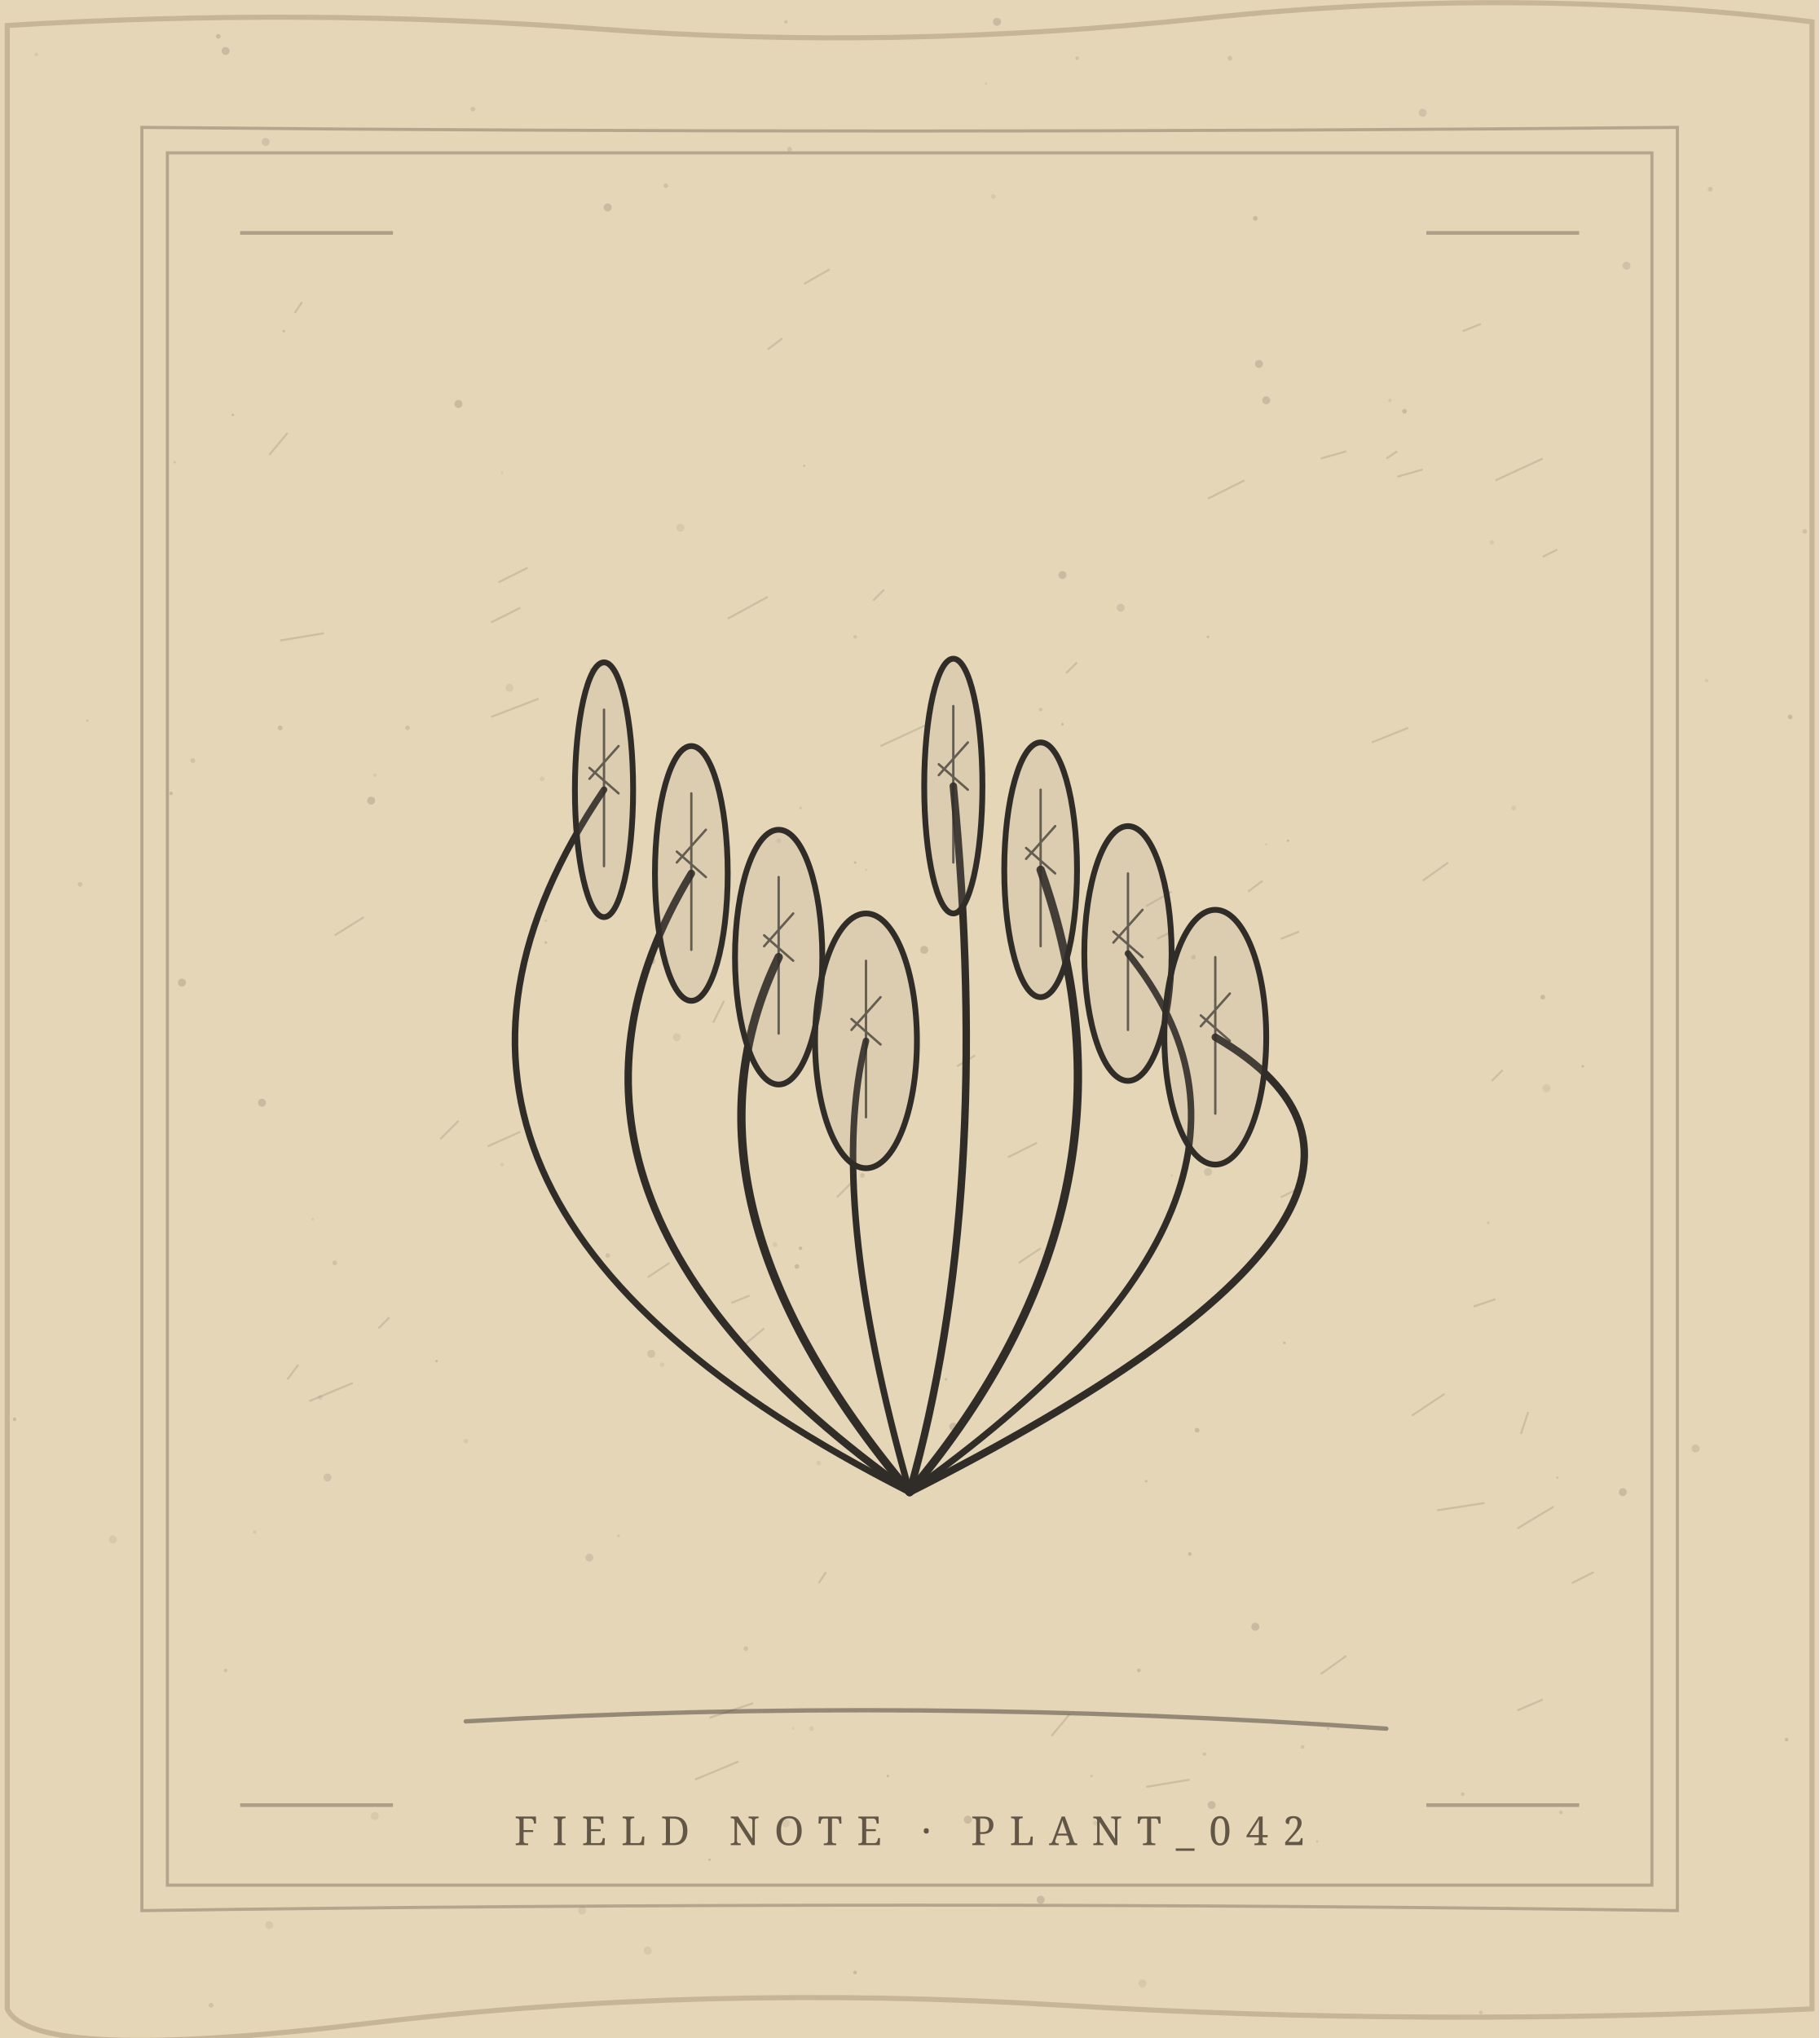
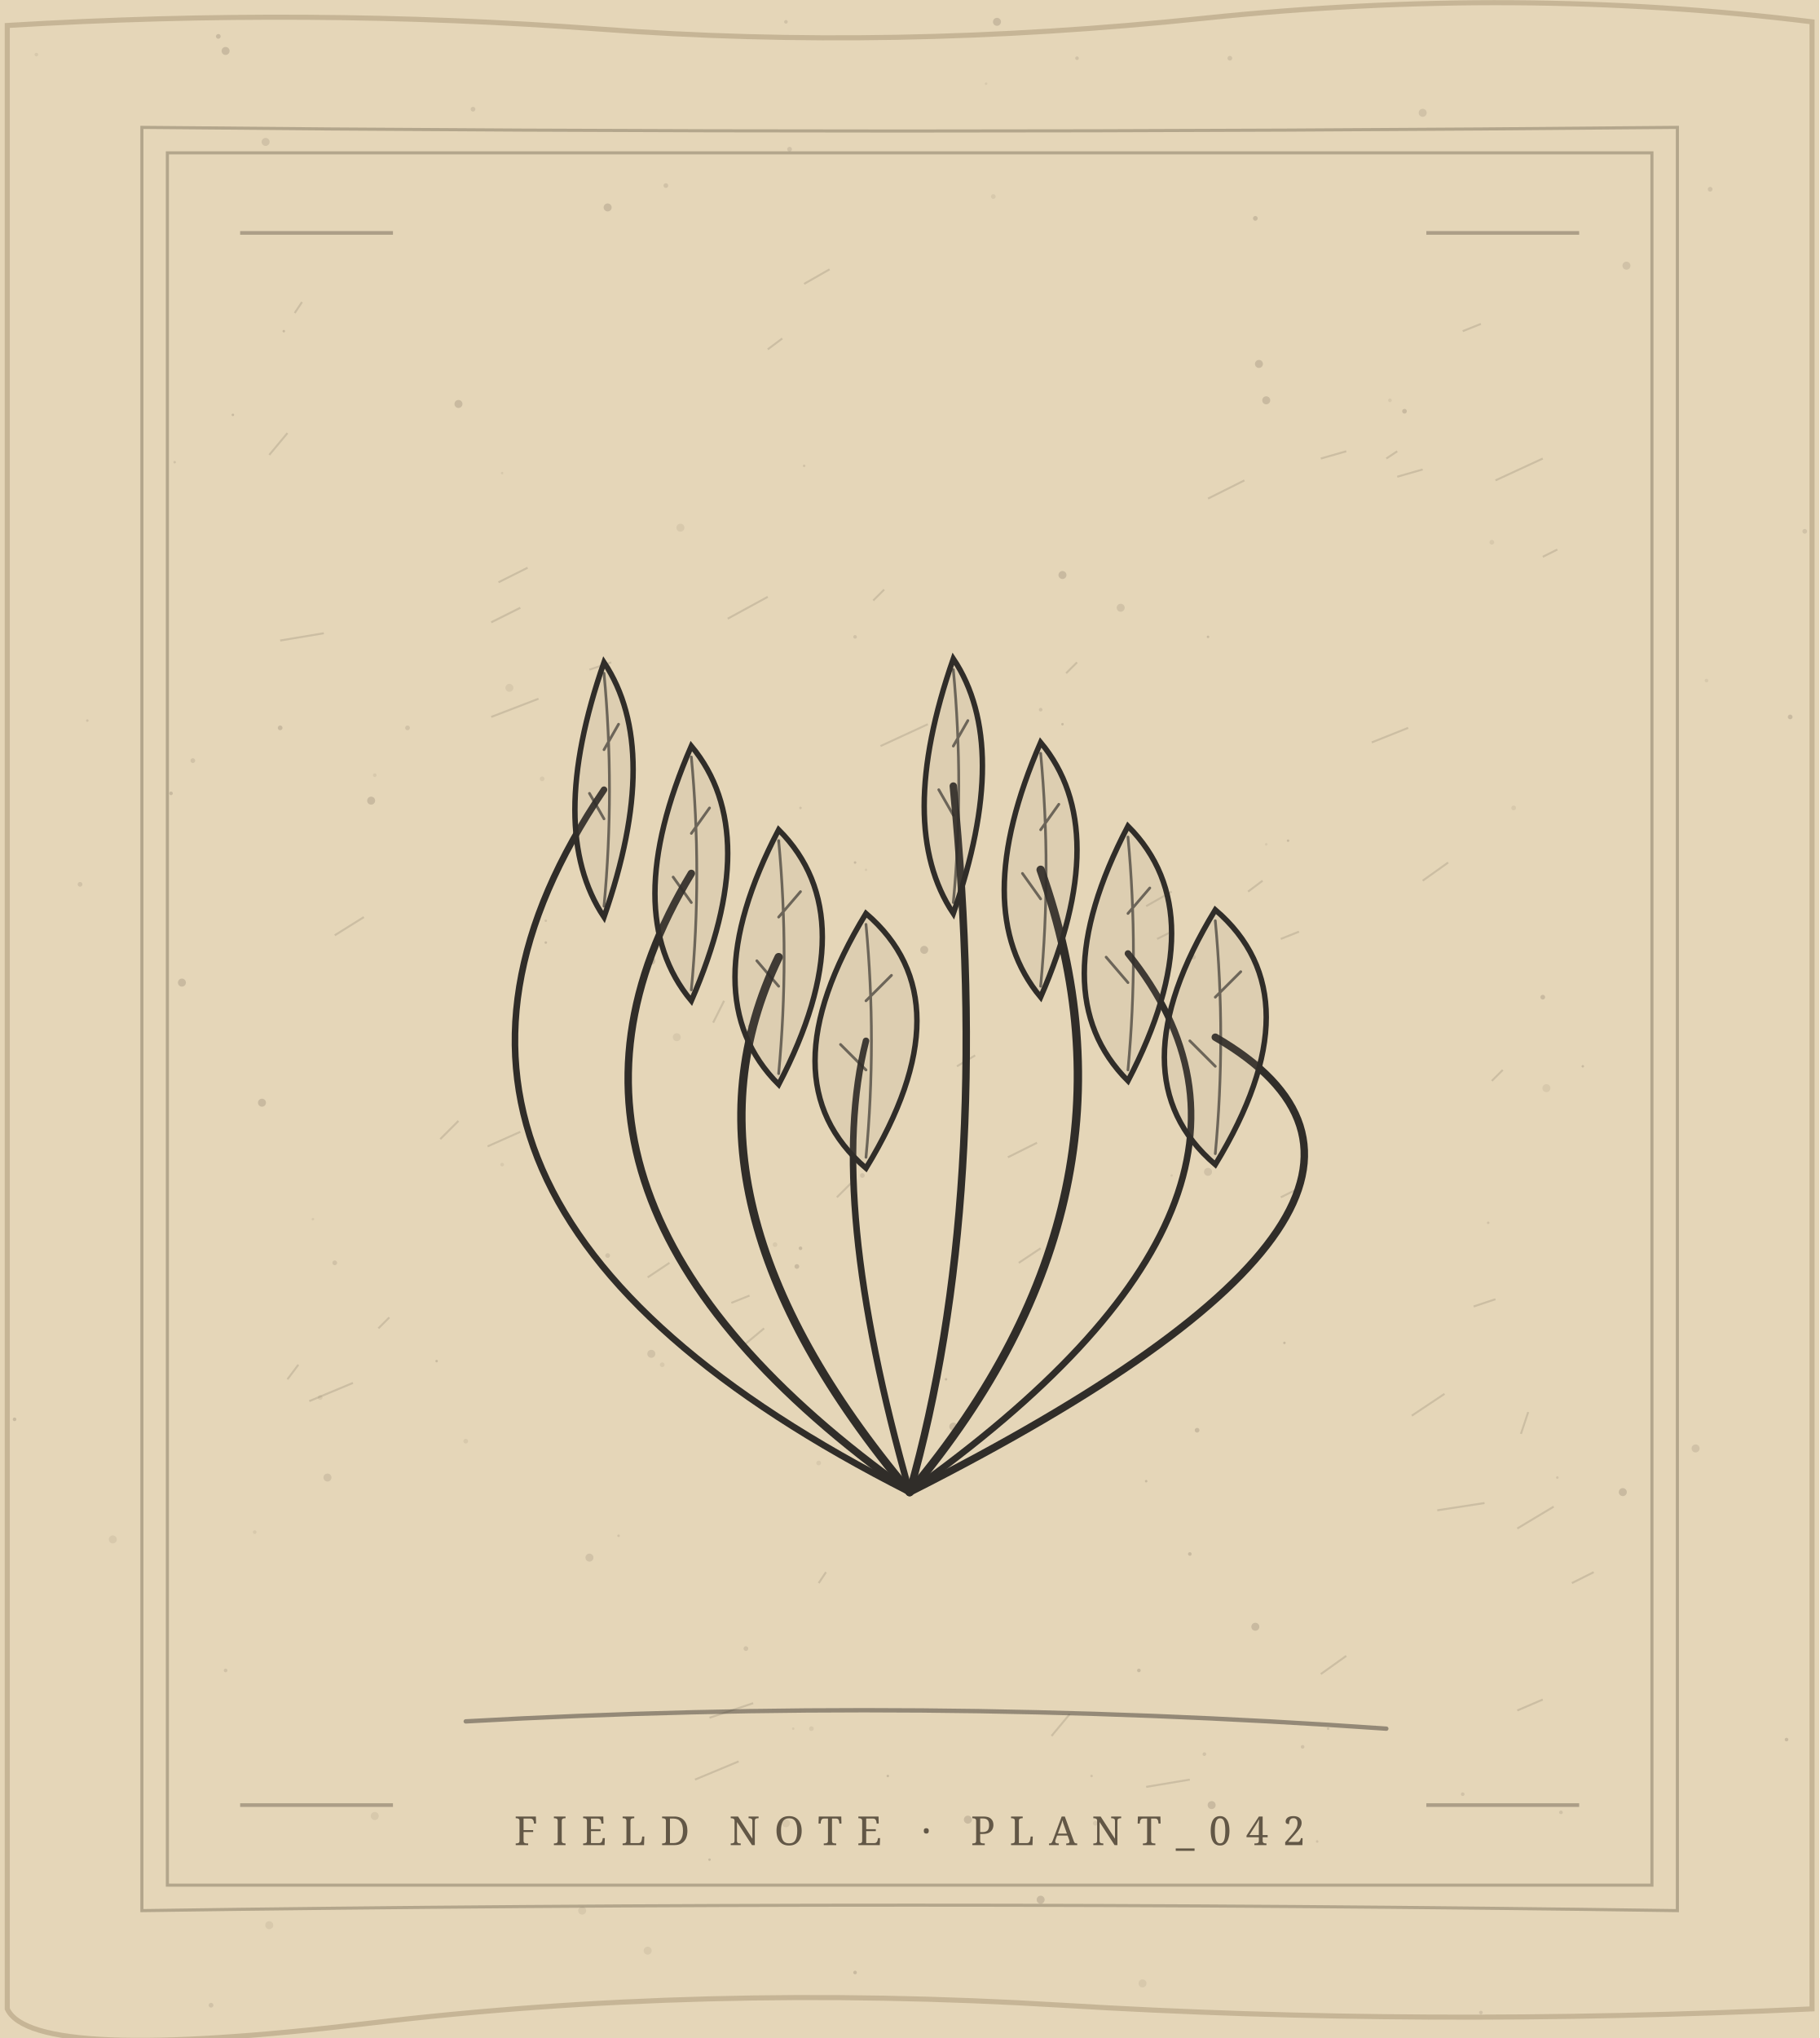
<svg xmlns="http://www.w3.org/2000/svg" viewBox="0 0 500 560" role="img" aria-label="Doğa defterinde kara kalem tür çizimi">
  <rect width="500" height="560" fill="#e5d6b8" />
  <path d="M2 7 Q85 2 165 8 T331 5 T498 6 V552 Q391 557 292 551 T101 556 T2 552 Z" fill="none" stroke="#9c8967" stroke-width="1.4" opacity=".42" />
  <path d="M39 35 Q246 37 461 35 V525 Q251 522 39 525 Z M46 42 H454 V518 H46 Z" fill="none" stroke="#776c57" stroke-width=".85" opacity=".46" />
  <path d="M66 64 h42 M392 64 h42 M66 496 h42 M392 496 h42" stroke="#655b4b" opacity=".45" />
  <circle cx="150" cy="253" r="0.35" fill="#736958" opacity="0.18" />
  <circle cx="221" cy="128" r="0.35" fill="#736958" opacity="0.18" />
  <circle cx="348" cy="232" r="0.35" fill="#736958" opacity="0.12" />
  <circle cx="62" cy="14" r="1.1" fill="#736958" opacity="0.25" />
  <circle cx="64" cy="114" r="0.35" fill="#736958" opacity="0.25" />
  <circle cx="332" cy="322" r="1.1" fill="#736958" opacity="0.18" />
  <circle cx="103" cy="499" r="1.1" fill="#736958" opacity="0.12" />
  <circle cx="126" cy="111" r="1.1" fill="#736958" opacity="0.25" />
  <circle cx="407" cy="553" r="0.5" fill="#736958" opacity="0.18" />
  <circle cx="73" cy="39" r="1.1" fill="#736958" opacity="0.18" />
  <circle cx="286" cy="522" r="1.1" fill="#736958" opacity="0.25" />
  <circle cx="428" cy="406" r="0.35" fill="#736958" opacity="0.18" />
  <circle cx="244" cy="488" r="0.35" fill="#736958" opacity="0.25" />
  <circle cx="386" cy="113" r="0.65" fill="#736958" opacity="0.25" />
  <circle cx="205" cy="453" r="0.65" fill="#736958" opacity="0.18" />
  <circle cx="149" cy="214" r="0.65" fill="#736958" opacity="0.12" />
  <circle cx="217" cy="41" r="0.65" fill="#736958" opacity="0.18" />
  <circle cx="213" cy="342" r="0.65" fill="#736958" opacity="0.12" />
  <circle cx="128" cy="396" r="0.65" fill="#736958" opacity="0.12" />
  <circle cx="294" cy="319" r="0.65" fill="#736958" opacity="0.12" />
  <circle cx="315" cy="407" r="0.35" fill="#736958" opacity="0.25" />
  <circle cx="103" cy="213" r="0.5" fill="#736958" opacity="0.12" />
  <circle cx="167" cy="57" r="1.1" fill="#736958" opacity="0.25" />
  <circle cx="92" cy="347" r="0.65" fill="#736958" opacity="0.18" />
  <circle cx="50" cy="270" r="1.1" fill="#736958" opacity="0.25" />
  <circle cx="346" cy="100" r="1.1" fill="#736958" opacity="0.25" />
  <circle cx="237" cy="323" r="0.65" fill="#736958" opacity="0.18" />
  <circle cx="235" cy="175" r="0.5" fill="#736958" opacity="0.18" />
  <circle cx="218" cy="475" r="0.35" fill="#736958" opacity="0.12" />
  <circle cx="58" cy="551" r="0.65" fill="#736958" opacity="0.18" />
  <circle cx="138" cy="320" r="0.5" fill="#736958" opacity="0.12" />
  <circle cx="435" cy="293" r="0.35" fill="#736958" opacity="0.25" />
  <circle cx="446" cy="410" r="1.1" fill="#736958" opacity="0.25" />
  <circle cx="223" cy="475" r="0.65" fill="#736958" opacity="0.12" />
  <circle cx="88" cy="384" r="0.65" fill="#736958" opacity="0.12" />
  <circle cx="328" cy="263" r="0.65" fill="#736958" opacity="0.18" />
  <circle cx="338" cy="16" r="0.65" fill="#736958" opacity="0.18" />
  <circle cx="90" cy="406" r="1.1" fill="#736958" opacity="0.18" />
  <circle cx="424" cy="274" r="0.65" fill="#736958" opacity="0.25" />
  <circle cx="187" cy="145" r="1.1" fill="#736958" opacity="0.12" />
  <circle cx="195" cy="511" r="0.35" fill="#736958" opacity="0.25" />
  <circle cx="48" cy="127" r="0.35" fill="#736958" opacity="0.18" />
  <circle cx="72" cy="303" r="1.1" fill="#736958" opacity="0.25" />
  <circle cx="214" cy="231" r="0.65" fill="#736958" opacity="0.12" />
  <circle cx="470" cy="52" r="0.65" fill="#736958" opacity="0.18" />
  <circle cx="429" cy="498" r="0.5" fill="#736958" opacity="0.18" />
  <circle cx="77" cy="200" r="0.65" fill="#736958" opacity="0.25" />
  <circle cx="391" cy="31" r="1.1" fill="#736958" opacity="0.18" />
  <circle cx="491" cy="478" r="0.5" fill="#736958" opacity="0.25" />
  <circle cx="345" cy="447" r="1.1" fill="#736958" opacity="0.25" />
  <circle cx="262" cy="392" r="1.1" fill="#736958" opacity="0.25" />
  <circle cx="274" cy="6" r="1.1" fill="#736958" opacity="0.25" />
  <circle cx="382" cy="110" r="0.5" fill="#736958" opacity="0.12" />
  <circle cx="362" cy="506" r="0.35" fill="#736958" opacity="0.18" />
  <circle cx="179" cy="264" r="1.1" fill="#736958" opacity="0.25" />
  <circle cx="469" cy="187" r="0.5" fill="#736958" opacity="0.12" />
  <circle cx="254" cy="261" r="1.1" fill="#736958" opacity="0.25" />
  <circle cx="301" cy="501" r="0.65" fill="#736958" opacity="0.12" />
  <circle cx="314" cy="545" r="1.1" fill="#736958" opacity="0.12" />
  <circle cx="425" cy="299" r="1.1" fill="#736958" opacity="0.12" />
  <circle cx="286" cy="195" r="0.5" fill="#736958" opacity="0.18" />
  <circle cx="332" cy="175" r="0.35" fill="#736958" opacity="0.25" />
  <circle cx="235" cy="542" r="0.5" fill="#736958" opacity="0.25" />
  <circle cx="120" cy="374" r="0.35" fill="#736958" opacity="0.25" />
  <circle cx="333" cy="496" r="1.1" fill="#736958" opacity="0.25" />
  <circle cx="447" cy="73" r="1.1" fill="#736958" opacity="0.18" />
  <circle cx="24" cy="198" r="0.35" fill="#736958" opacity="0.18" />
  <circle cx="402" cy="493" r="0.5" fill="#736958" opacity="0.18" />
  <circle cx="292" cy="158" r="1.1" fill="#736958" opacity="0.25" />
  <circle cx="410" cy="149" r="0.65" fill="#736958" opacity="0.12" />
  <circle cx="138" cy="130" r="0.35" fill="#736958" opacity="0.12" />
  <circle cx="308" cy="167" r="1.1" fill="#736958" opacity="0.18" />
  <circle cx="365" cy="475" r="0.35" fill="#736958" opacity="0.18" />
  <circle cx="53" cy="209" r="0.65" fill="#736958" opacity="0.18" />
  <circle cx="179" cy="372" r="1.1" fill="#736958" opacity="0.18" />
  <circle cx="322" cy="323" r="0.35" fill="#736958" opacity="0.12" />
  <circle cx="273" cy="54" r="0.65" fill="#736958" opacity="0.12" />
  <circle cx="10" cy="15" r="0.5" fill="#736958" opacity="0.12" />
  <circle cx="182" cy="375" r="0.65" fill="#736958" opacity="0.12" />
  <circle cx="353" cy="369" r="0.35" fill="#736958" opacity="0.25" />
  <circle cx="62" cy="459" r="0.5" fill="#736958" opacity="0.18" />
  <circle cx="167" cy="345" r="0.65" fill="#736958" opacity="0.18" />
  <circle cx="345" cy="60" r="0.65" fill="#736958" opacity="0.25" />
  <circle cx="416" cy="222" r="0.65" fill="#736958" opacity="0.12" />
  <circle cx="292" cy="199" r="0.35" fill="#736958" opacity="0.25" />
  <circle cx="313" cy="459" r="0.5" fill="#736958" opacity="0.25" />
  <circle cx="60" cy="10" r="0.65" fill="#736958" opacity="0.25" />
  <circle cx="130" cy="30" r="0.65" fill="#736958" opacity="0.18" />
  <circle cx="271" cy="23" r="0.35" fill="#736958" opacity="0.12" />
  <circle cx="238" cy="239" r="0.35" fill="#736958" opacity="0.12" />
  <circle cx="140" cy="189" r="1.1" fill="#736958" opacity="0.12" />
  <circle cx="219" cy="348" r="0.65" fill="#736958" opacity="0.25" />
  <circle cx="266" cy="500" r="1.1" fill="#736958" opacity="0.25" />
  <circle cx="329" cy="393" r="0.65" fill="#736958" opacity="0.25" />
  <circle cx="183" cy="51" r="0.65" fill="#736958" opacity="0.18" />
  <circle cx="162" cy="428" r="1.1" fill="#736958" opacity="0.18" />
  <circle cx="331" cy="482" r="0.5" fill="#736958" opacity="0.18" />
  <circle cx="70" cy="421" r="0.5" fill="#736958" opacity="0.12" />
  <circle cx="235" cy="237" r="0.35" fill="#736958" opacity="0.25" />
  <circle cx="354" cy="231" r="0.35" fill="#736958" opacity="0.25" />
  <circle cx="206" cy="282" r="0.5" fill="#736958" opacity="0.25" />
  <circle cx="358" cy="480" r="0.5" fill="#736958" opacity="0.18" />
  <circle cx="296" cy="16" r="0.5" fill="#736958" opacity="0.18" />
  <circle cx="178" cy="536" r="1.1" fill="#736958" opacity="0.12" />
  <circle cx="300" cy="488" r="0.35" fill="#736958" opacity="0.18" />
  <circle cx="74" cy="529" r="1.1" fill="#736958" opacity="0.12" />
  <circle cx="220" cy="343" r="0.5" fill="#736958" opacity="0.25" />
  <circle cx="22" cy="243" r="0.65" fill="#736958" opacity="0.18" />
  <circle cx="216" cy="501" r="1.1" fill="#736958" opacity="0.12" />
  <circle cx="186" cy="285" r="1.1" fill="#736958" opacity="0.12" />
  <circle cx="31" cy="423" r="1.1" fill="#736958" opacity="0.12" />
  <circle cx="220" cy="222" r="0.35" fill="#736958" opacity="0.18" />
  <circle cx="225" cy="402" r="0.65" fill="#736958" opacity="0.12" />
  <circle cx="47" cy="218" r="0.5" fill="#736958" opacity="0.25" />
  <circle cx="260" cy="379" r="0.35" fill="#736958" opacity="0.25" />
  <circle cx="160" cy="525" r="1.1" fill="#736958" opacity="0.12" />
  <circle cx="78" cy="91" r="0.35" fill="#736958" opacity="0.25" />
  <circle cx="492" cy="197" r="0.65" fill="#736958" opacity="0.25" />
  <circle cx="102" cy="220" r="1.1" fill="#736958" opacity="0.25" />
  <circle cx="466" cy="398" r="1.1" fill="#736958" opacity="0.18" />
  <circle cx="496" cy="146" r="0.65" fill="#736958" opacity="0.18" />
  <circle cx="348" cy="110" r="1.1" fill="#736958" opacity="0.25" />
  <circle cx="150" cy="259" r="0.35" fill="#736958" opacity="0.25" />
  <circle cx="4" cy="390" r="0.5" fill="#736958" opacity="0.25" />
  <circle cx="86" cy="335" r="0.35" fill="#736958" opacity="0.12" />
  <circle cx="409" cy="336" r="0.35" fill="#736958" opacity="0.18" />
  <circle cx="216" cy="6" r="0.5" fill="#736958" opacity="0.18" />
  <circle cx="170" cy="422" r="0.35" fill="#736958" opacity="0.18" />
  <circle cx="327" cy="427" r="0.5" fill="#736958" opacity="0.25" />
  <circle cx="112" cy="200" r="0.65" fill="#736958" opacity="0.18" />
  <path d="M77 176 l12 -2" stroke="#736958" stroke-width=".55" opacity=".22" />
  <path d="M263 293 l5 -3" stroke="#736958" stroke-width=".55" opacity=".22" />
  <path d="M293 185 l3 -3" stroke="#736958" stroke-width=".55" opacity=".22" />
  <path d="M178 351 l6 -4" stroke="#736958" stroke-width=".55" opacity=".22" />
  <path d="M79 379 l3 -4" stroke="#736958" stroke-width=".55" opacity=".22" />
  <path d="M201 358 l5 -2" stroke="#736958" stroke-width=".55" opacity=".22" />
  <path d="M221 78 l7 -4" stroke="#736958" stroke-width=".55" opacity=".22" />
  <path d="M417 420 l10 -6" stroke="#736958" stroke-width=".55" opacity=".22" />
  <path d="M204 370 l6 -5" stroke="#736958" stroke-width=".55" opacity=".22" />
  <path d="M352 329 l4 -2" stroke="#736958" stroke-width=".55" opacity=".22" />
  <path d="M195 472 l12 -4" stroke="#736958" stroke-width=".55" opacity=".22" />
  <path d="M315 249 l7 -4" stroke="#736958" stroke-width=".55" opacity=".22" />
  <path d="M134 315 l9 -4" stroke="#736958" stroke-width=".55" opacity=".22" />
  <path d="M240 165 l3 -3" stroke="#736958" stroke-width=".55" opacity=".22" />
  <path d="M432 435 l6 -3" stroke="#736958" stroke-width=".55" opacity=".22" />
  <path d="M402 91 l5 -2" stroke="#736958" stroke-width=".55" opacity=".22" />
  <path d="M289 477 l5 -6" stroke="#736958" stroke-width=".55" opacity=".22" />
  <path d="M332 137 l10 -5" stroke="#736958" stroke-width=".55" opacity=".22" />
  <path d="M211 96 l4 -3" stroke="#736958" stroke-width=".55" opacity=".22" />
  <path d="M315 491 l12 -2" stroke="#736958" stroke-width=".55" opacity=".22" />
  <path d="M135 171 l8 -4" stroke="#736958" stroke-width=".55" opacity=".22" />
  <path d="M225 435 l2 -3" stroke="#736958" stroke-width=".55" opacity=".22" />
  <path d="M395 415 l13 -2" stroke="#736958" stroke-width=".55" opacity=".22" />
  <path d="M200 170 l11 -6" stroke="#736958" stroke-width=".55" opacity=".22" />
  <path d="M405 359 l6 -2" stroke="#736958" stroke-width=".55" opacity=".22" />
  <path d="M135 197 l13 -5" stroke="#736958" stroke-width=".55" opacity=".22" />
  <path d="M410 297 l3 -3" stroke="#736958" stroke-width=".55" opacity=".22" />
  <path d="M418 394 l2 -6" stroke="#736958" stroke-width=".55" opacity=".22" />
  <path d="M92 257 l8 -5" stroke="#736958" stroke-width=".55" opacity=".22" />
  <path d="M104 365 l3 -3" stroke="#736958" stroke-width=".55" opacity=".22" />
  <path d="M417 470 l7 -3" stroke="#736958" stroke-width=".55" opacity=".22" />
  <path d="M196 281 l3 -6" stroke="#736958" stroke-width=".55" opacity=".22" />
  <path d="M411 132 l13 -6" stroke="#736958" stroke-width=".55" opacity=".22" />
  <path d="M391 242 l7 -5" stroke="#736958" stroke-width=".55" opacity=".22" />
  <path d="M162 184 l6 -2" stroke="#736958" stroke-width=".55" opacity=".22" />
  <path d="M242 205 l13 -6" stroke="#736958" stroke-width=".55" opacity=".22" />
  <path d="M137 160 l8 -4" stroke="#736958" stroke-width=".55" opacity=".22" />
  <path d="M230 329 l5 -5" stroke="#736958" stroke-width=".55" opacity=".22" />
  <path d="M363 126 l7 -2" stroke="#736958" stroke-width=".55" opacity=".22" />
  <path d="M377 204 l10 -4" stroke="#736958" stroke-width=".55" opacity=".22" />
  <path d="M81 86 l2 -3" stroke="#736958" stroke-width=".55" opacity=".22" />
  <path d="M363 460 l7 -5" stroke="#736958" stroke-width=".55" opacity=".22" />
  <path d="M277 318 l8 -4" stroke="#736958" stroke-width=".55" opacity=".22" />
  <path d="M343 245 l4 -3" stroke="#736958" stroke-width=".55" opacity=".22" />
  <path d="M85 385 l12 -5" stroke="#736958" stroke-width=".55" opacity=".22" />
  <path d="M424 153 l4 -2" stroke="#736958" stroke-width=".55" opacity=".22" />
  <path d="M191 489 l12 -5" stroke="#736958" stroke-width=".55" opacity=".22" />
  <path d="M384 131 l7 -2" stroke="#736958" stroke-width=".55" opacity=".22" />
  <path d="M318 258 l4 -2" stroke="#736958" stroke-width=".55" opacity=".22" />
  <path d="M352 258 l5 -2" stroke="#736958" stroke-width=".55" opacity=".22" />
  <path d="M280 347 l6 -4" stroke="#736958" stroke-width=".55" opacity=".22" />
  <path d="M121 313 l5 -5" stroke="#736958" stroke-width=".55" opacity=".22" />
  <path d="M381 126 l3 -2" stroke="#736958" stroke-width=".55" opacity=".22" />
  <path d="M74 125 l5 -6" stroke="#736958" stroke-width=".55" opacity=".22" />
  <path d="M388 389 l9 -6" stroke="#736958" stroke-width=".55" opacity=".22" />
  <path d="M250 410 Q90 329 166.0 217" fill="none" stroke="#302d29" stroke-width="1.8" stroke-linecap="round" stroke-linejoin="round" opacity="1" />
-   <ellipse cx="166.0" cy="217" rx="8" ry="35" fill="#a89c8326" stroke="#302d29" stroke-width="1.6" />
-   <path d="M166.0 195 l0 43 M162.0 211 l8 7 M170.0 205 l-8 9" fill="none" stroke="#302d29" stroke-width="0.65" stroke-linecap="round" stroke-linejoin="round" opacity="0.7" />
+   <path d="M166 182 Q182 206 166 252 Q150 228 166 182 Z" fill="#a89c8320" stroke="#302d29" stroke-width="1.5" />
+   <path d="M166 185 Q169 217 166 249 M166 206 l4 -7 M166 225 l-4 -7" fill="none" stroke="#302d29" stroke-width="0.75" stroke-linecap="round" stroke-linejoin="round" opacity="0.65" />
  <path d="M250 410 Q136 329 190.0 240" fill="none" stroke="#302d29" stroke-width="2.05" stroke-linecap="round" stroke-linejoin="round" opacity="1" />
-   <ellipse cx="190.0" cy="240" rx="10" ry="35" fill="#a89c8326" stroke="#302d29" stroke-width="1.6" />
-   <path d="M190.0 218 l0 43 M186.0 234 l8 7 M194.0 228 l-8 9" fill="none" stroke="#302d29" stroke-width="0.65" stroke-linecap="round" stroke-linejoin="round" opacity="0.7" />
+   <path d="M190 205 Q210 229 190 275 Q170 251 190 205 Z" fill="#a89c8320" stroke="#302d29" stroke-width="1.5" />
+   <path d="M190 208 Q193 240 190 272 M190 229 l5 -7 M190 248 l-5 -7" fill="none" stroke="#302d29" stroke-width="0.75" stroke-linecap="round" stroke-linejoin="round" opacity="0.65" />
  <path d="M250 410 Q182 329 214.0 263" fill="none" stroke="#302d29" stroke-width="2.3" stroke-linecap="round" stroke-linejoin="round" opacity="1" />
-   <ellipse cx="214.0" cy="263" rx="12" ry="35" fill="#a89c8326" stroke="#302d29" stroke-width="1.6" />
-   <path d="M214.0 241 l0 43 M210.0 257 l8 7 M218.0 251 l-8 9" fill="none" stroke="#302d29" stroke-width="0.65" stroke-linecap="round" stroke-linejoin="round" opacity="0.7" />
+   <path d="M214 228 Q238 252 214 298 Q190 274 214 228 Z" fill="#a89c8320" stroke="#302d29" stroke-width="1.5" />
+   <path d="M214 231 Q217 263 214 295 M214 252 l6 -7 M214 271 l-6 -7" fill="none" stroke="#302d29" stroke-width="0.75" stroke-linecap="round" stroke-linejoin="round" opacity="0.65" />
  <path d="M250 410 Q227 329 238.0 286" fill="none" stroke="#302d29" stroke-width="1.8" stroke-linecap="round" stroke-linejoin="round" opacity="1" />
-   <ellipse cx="238.0" cy="286" rx="14" ry="35" fill="#a89c8326" stroke="#302d29" stroke-width="1.6" />
-   <path d="M238.0 264 l0 43 M234.0 280 l8 7 M242.0 274 l-8 9" fill="none" stroke="#302d29" stroke-width="0.65" stroke-linecap="round" stroke-linejoin="round" opacity="0.7" />
+   <path d="M238 251 Q266 275 238 321 Q210 297 238 251 Z" fill="#a89c8320" stroke="#302d29" stroke-width="1.5" />
+   <path d="M238 254 Q241 286 238 318 M238 275 l7 -7 M238 294 l-7 -7" fill="none" stroke="#302d29" stroke-width="0.75" stroke-linecap="round" stroke-linejoin="round" opacity="0.65" />
  <path d="M250 410 Q273 329 262.0 216" fill="none" stroke="#302d29" stroke-width="2.05" stroke-linecap="round" stroke-linejoin="round" opacity="1" />
-   <ellipse cx="262.0" cy="216" rx="8" ry="35" fill="#a89c8326" stroke="#302d29" stroke-width="1.6" />
-   <path d="M262.0 194 l0 43 M258.0 210 l8 7 M266.0 204 l-8 9" fill="none" stroke="#302d29" stroke-width="0.65" stroke-linecap="round" stroke-linejoin="round" opacity="0.7" />
+   <path d="M262 181 Q278 205 262 251 Q246 227 262 181 Z" fill="#a89c8320" stroke="#302d29" stroke-width="1.5" />
+   <path d="M262 184 Q265 216 262 248 M262 205 l4 -7 M262 224 l-4 -7" fill="none" stroke="#302d29" stroke-width="0.75" stroke-linecap="round" stroke-linejoin="round" opacity="0.65" />
  <path d="M250 410 Q318 329 286.0 239" fill="none" stroke="#302d29" stroke-width="2.3" stroke-linecap="round" stroke-linejoin="round" opacity="1" />
-   <ellipse cx="286.0" cy="239" rx="10" ry="35" fill="#a89c8326" stroke="#302d29" stroke-width="1.6" />
-   <path d="M286.0 217 l0 43 M282.0 233 l8 7 M290.0 227 l-8 9" fill="none" stroke="#302d29" stroke-width="0.65" stroke-linecap="round" stroke-linejoin="round" opacity="0.7" />
+   <path d="M286 204 Q306 228 286 274 Q266 250 286 204 Z" fill="#a89c8320" stroke="#302d29" stroke-width="1.5" />
+   <path d="M286 207 Q289 239 286 271 M286 228 l5 -7 M286 247 l-5 -7" fill="none" stroke="#302d29" stroke-width="0.75" stroke-linecap="round" stroke-linejoin="round" opacity="0.65" />
  <path d="M250 410 Q364 329 310.0 262" fill="none" stroke="#302d29" stroke-width="1.8" stroke-linecap="round" stroke-linejoin="round" opacity="1" />
-   <ellipse cx="310.0" cy="262" rx="12" ry="35" fill="#a89c8326" stroke="#302d29" stroke-width="1.6" />
-   <path d="M310.0 240 l0 43 M306.0 256 l8 7 M314.0 250 l-8 9" fill="none" stroke="#302d29" stroke-width="0.65" stroke-linecap="round" stroke-linejoin="round" opacity="0.7" />
+   <path d="M310 227 Q334 251 310 297 Q286 273 310 227 Z" fill="#a89c8320" stroke="#302d29" stroke-width="1.5" />
+   <path d="M310 230 Q313 262 310 294 M310 251 l6 -7 M310 270 l-6 -7" fill="none" stroke="#302d29" stroke-width="0.75" stroke-linecap="round" stroke-linejoin="round" opacity="0.65" />
  <path d="M250 410 Q410 329 334.0 285" fill="none" stroke="#302d29" stroke-width="2.05" stroke-linecap="round" stroke-linejoin="round" opacity="1" />
-   <ellipse cx="334.0" cy="285" rx="14" ry="35" fill="#a89c8326" stroke="#302d29" stroke-width="1.6" />
-   <path d="M334.0 263 l0 43 M330.0 279 l8 7 M338.0 273 l-8 9" fill="none" stroke="#302d29" stroke-width="0.65" stroke-linecap="round" stroke-linejoin="round" opacity="0.7" />
+   <path d="M334 250 Q362 274 334 320 Q306 296 334 250 Z" fill="#a89c8320" stroke="#302d29" stroke-width="1.5" />
+   <path d="M334 253 Q337 285 334 317 M334 274 l7 -7 M334 293 l-7 -7" fill="none" stroke="#302d29" stroke-width="0.75" stroke-linecap="round" stroke-linejoin="round" opacity="0.65" />
  <path d="M128 473 Q252 466 381 475" fill="none" stroke="#302d29" stroke-width="1.2" stroke-linecap="round" stroke-linejoin="round" opacity="0.45" />
  <text x="250" y="507" text-anchor="middle" fill="#625746" font-size="11" font-family="serif" letter-spacing="4">FIELD NOTE · PLANT_042</text>
</svg>
